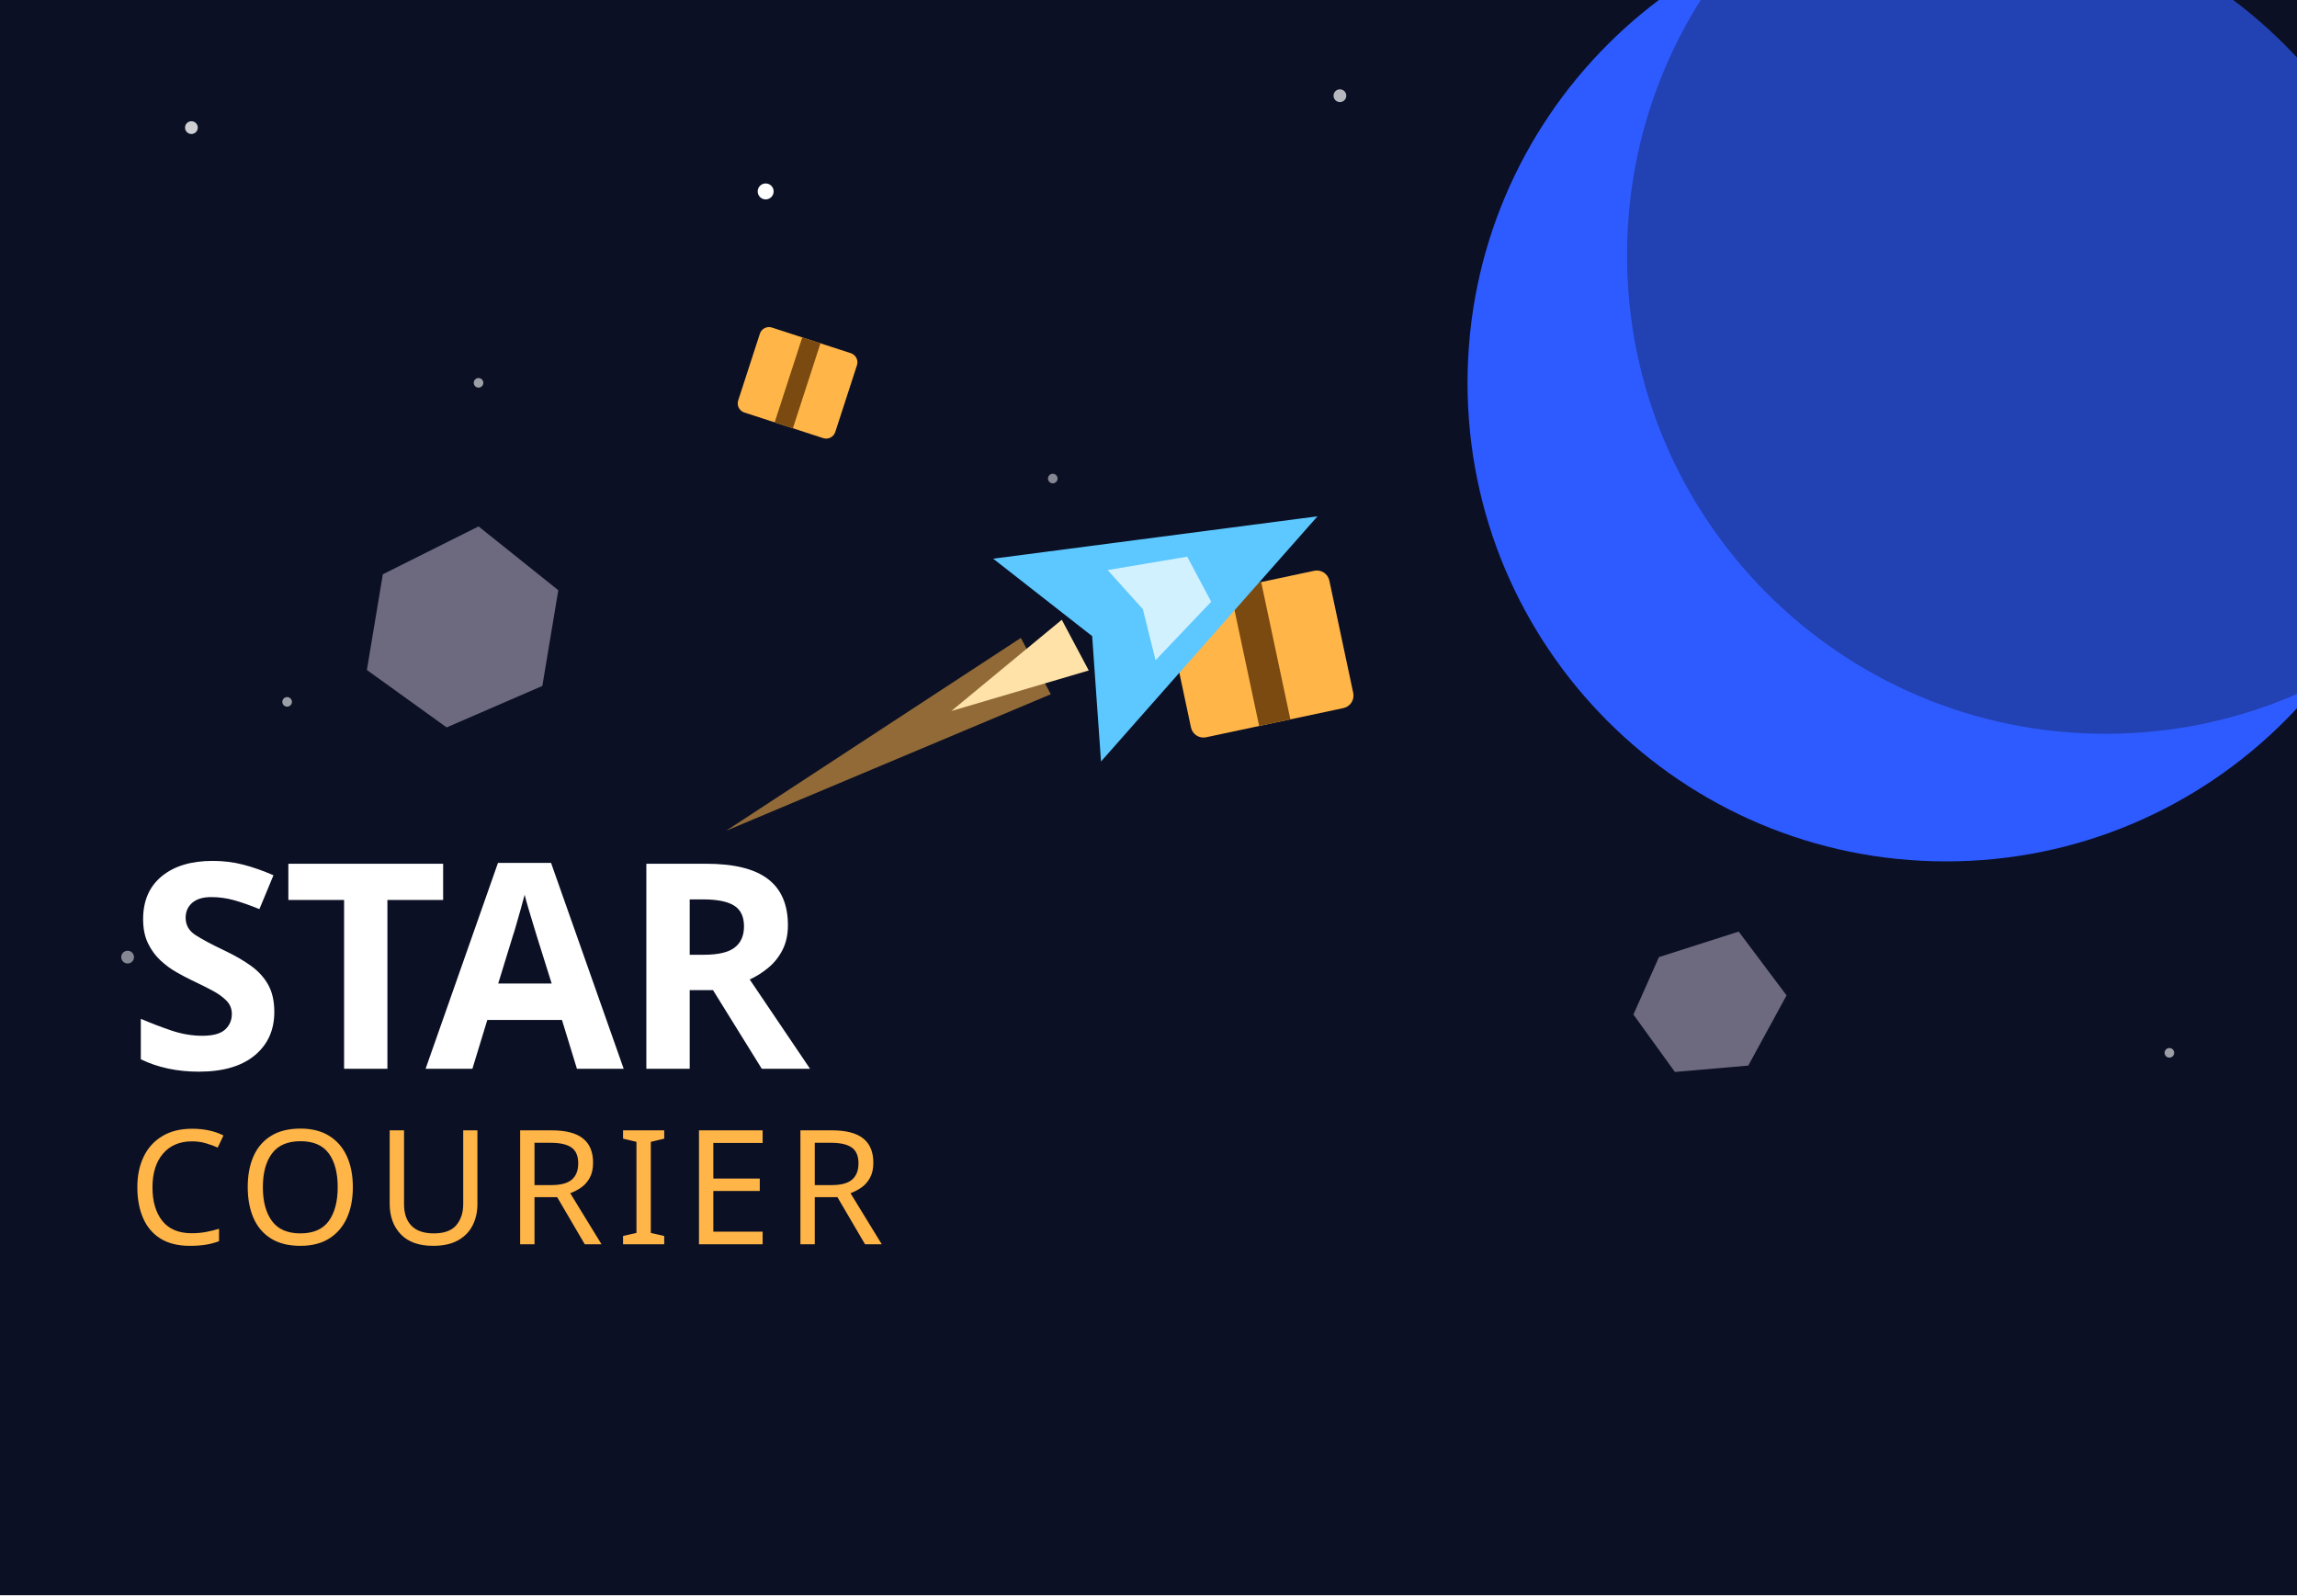
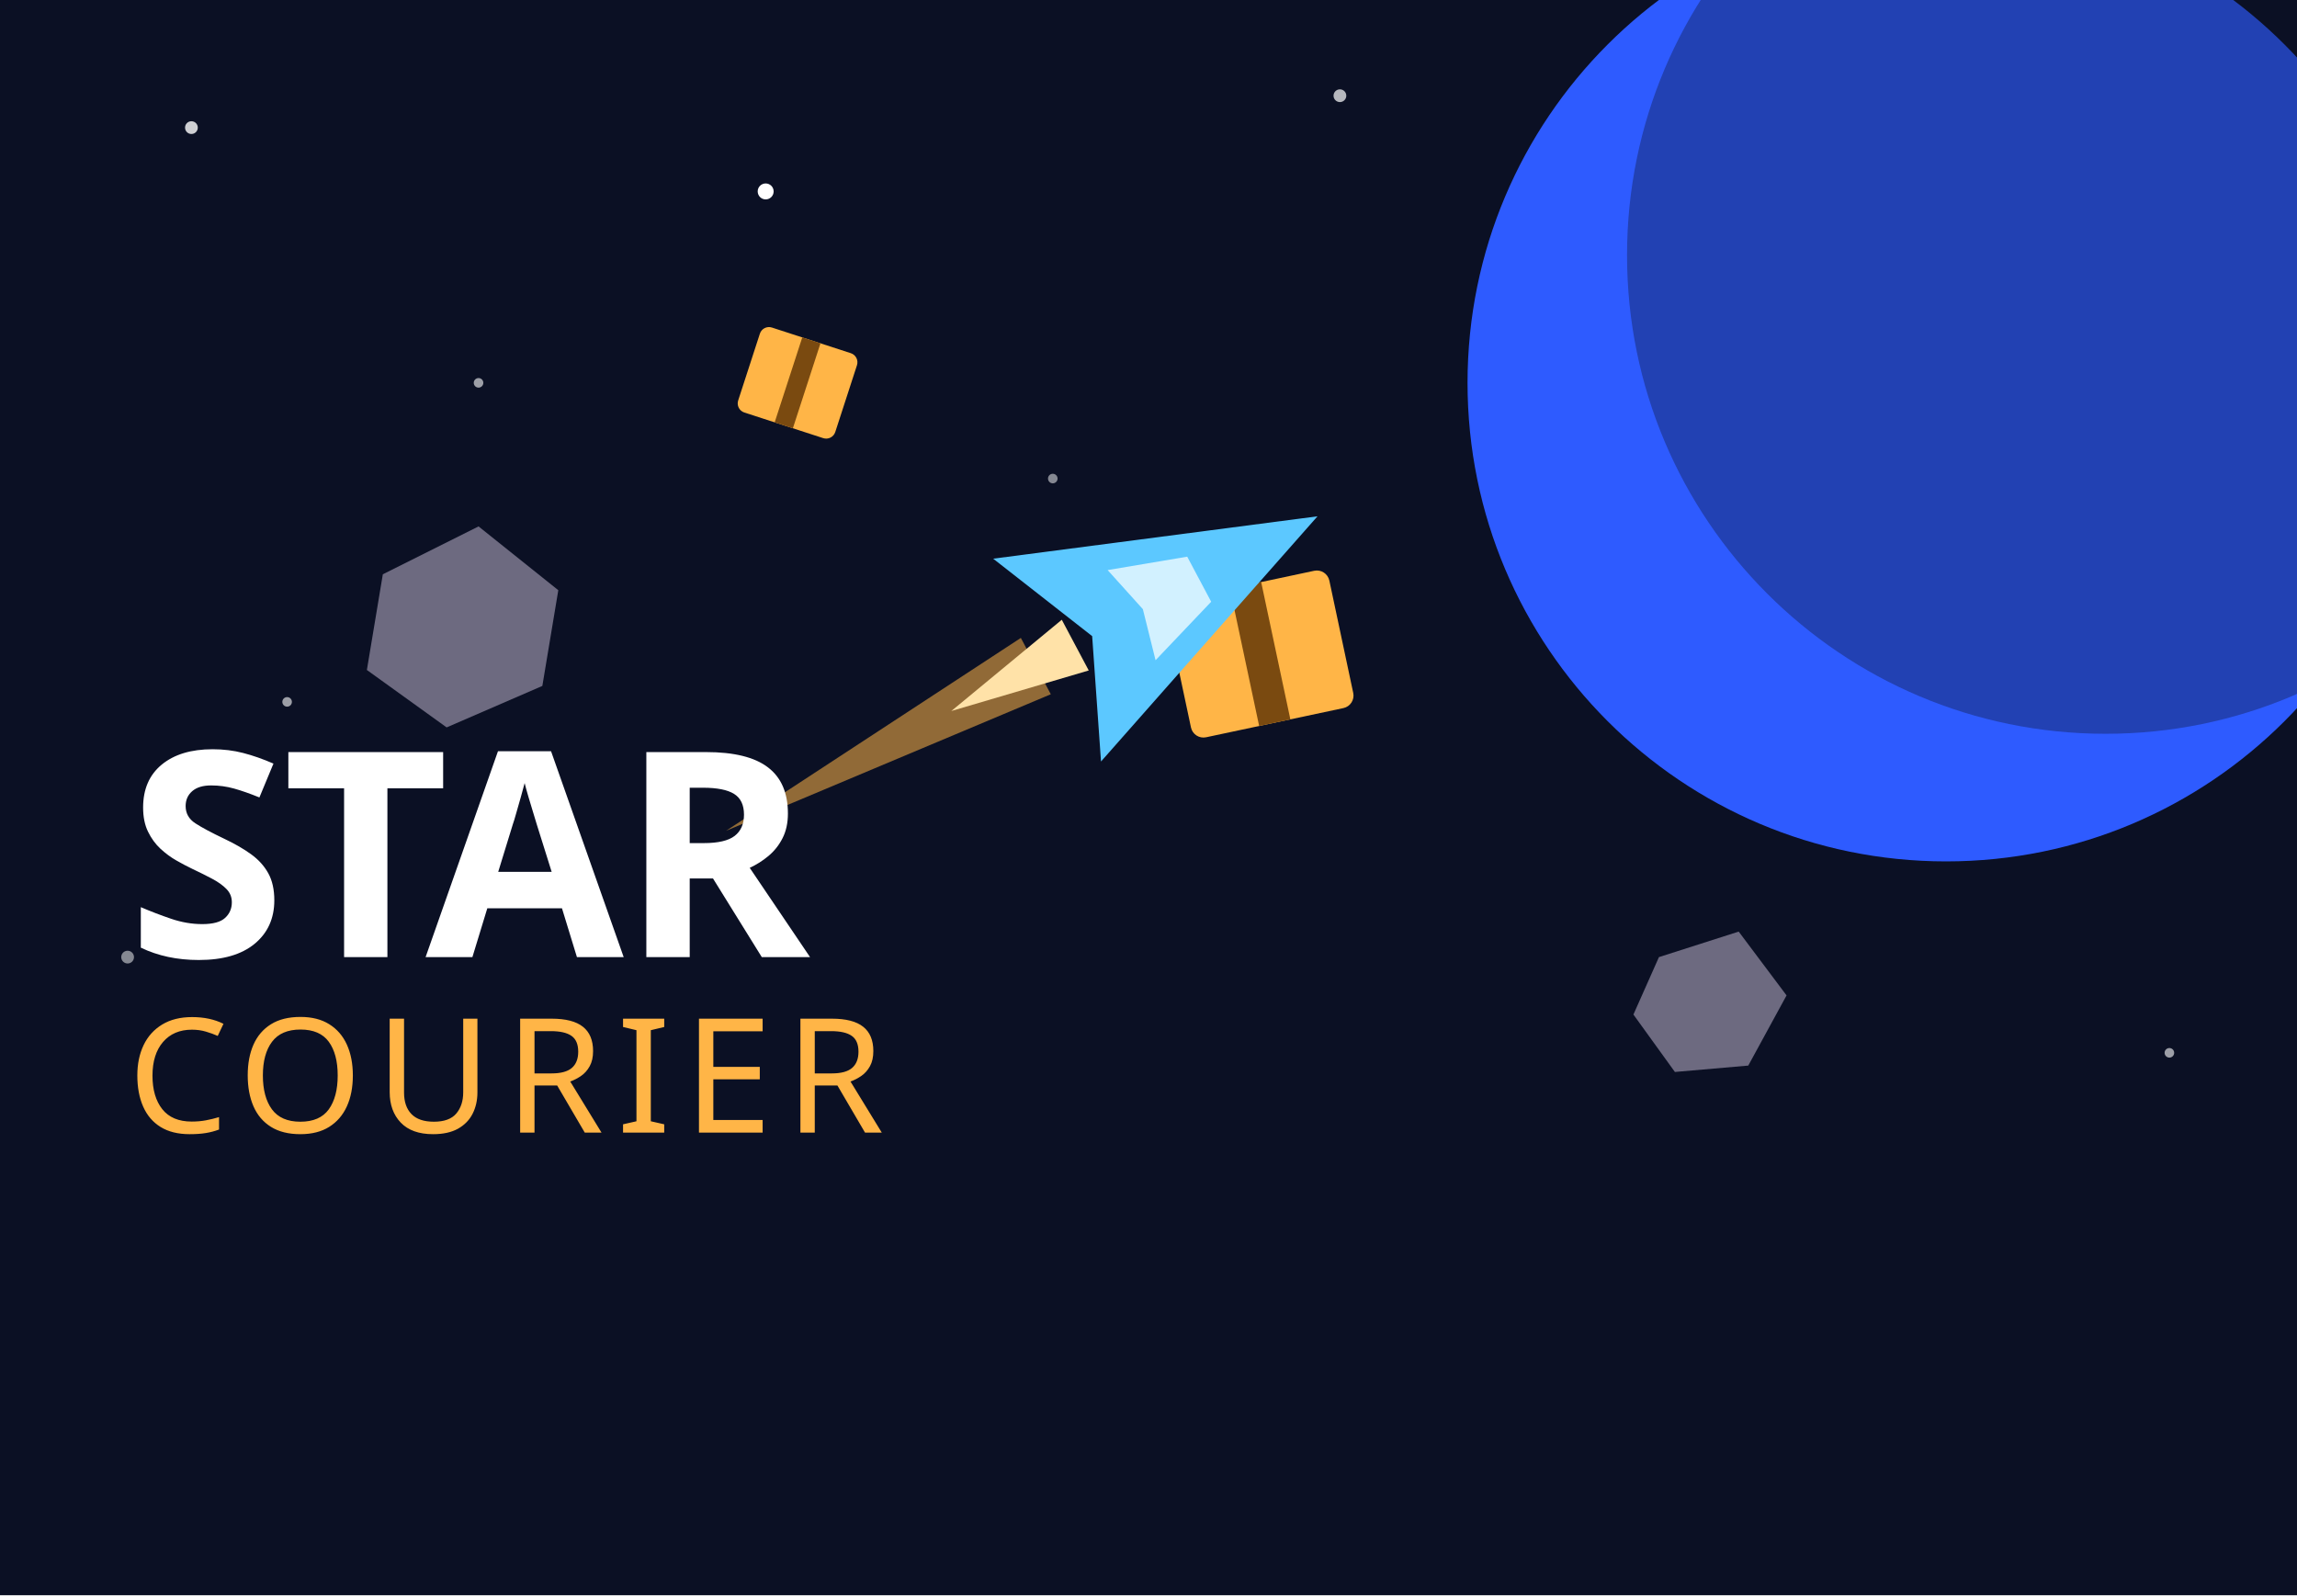
<svg xmlns="http://www.w3.org/2000/svg" width="720" height="500" viewBox="0 0 720 500">
  <rect width="720" height="500" fill="#0b1024" />
  <g fill="#ffffff">
    <circle cx="60" cy="40" r="2" opacity=".8" />
    <circle cx="150" cy="120" r="1.5" opacity=".6" />
    <circle cx="240" cy="60" r="2.5" />
    <circle cx="330" cy="150" r="1.5" opacity=".5" />
    <circle cx="420" cy="30" r="2" opacity=".7" />
    <circle cx="520" cy="90" r="1.5" opacity=".6" />
    <circle cx="640" cy="50" r="2.5" />
    <circle cx="690" cy="170" r="1.5" opacity=".5" />
    <circle cx="90" cy="220" r="1.5" opacity=".6" />
    <circle cx="600" cy="250" r="2" opacity=".7" />
    <circle cx="40" cy="300" r="2" opacity=".5" />
    <circle cx="680" cy="330" r="1.5" opacity=".6" />
  </g>
  <circle cx="610" cy="120" r="150" fill="#2e5bff" />
  <circle cx="660" cy="80" r="150" fill="#0b1024" opacity=".35" />
  <polygon points="120,180 150,165 175,185 170,215 140,228 115,210" fill="#6d6a80" />
  <polygon points="520,300 545,292 560,312 548,334 525,336 512,318" fill="#6d6a80" />
  <g transform="translate(395 205) rotate(-12)">
    <rect x="-26" y="-22" width="52" height="44" rx="4" fill="#ffb547" />
    <rect x="-5" y="-22" width="10" height="44" fill="#7a4a10" />
  </g>
  <g transform="translate(250 120) rotate(18)">
    <rect x="-16" y="-14" width="32" height="28" rx="3" fill="#ffb547" />
    <rect x="-3" y="-14" width="6" height="28" fill="#7a4a10" />
  </g>
  <g transform="translate(360 190) rotate(-28)">
    <path d="M-150 0 L-40 -10 L-40 10 Z" fill="#ffb547" opacity=".55" />
    <path d="M-70 0 L-26 -9 L-26 9 Z" fill="#ffe2a8" />
    <path d="M60 0 L-36 -36 L-20 0 L-36 36 Z" fill="#5cc8ff" />
    <path d="M18 -8 L-6 -16 L-2 0 L-6 16 L18 8 Z" fill="#dff5ff" opacity=".9" />
  </g>
-   <text x="40" y="335" font-family="Rubik" font-weight="900" font-size="90" letter-spacing="-1" fill="#ffffff">STAR</text>
-   <text x="40" y="390" font-family="Bungee" font-weight="400" font-size="50" letter-spacing="4" fill="#ffb547">COURIER</text>
+   <text x="40" y="300" font-family="Rubik" font-weight="900" font-size="90" letter-spacing="-1" fill="#ffffff">STAR</text>
+   <text x="40" y="355" font-family="Bungee" font-weight="400" font-size="50" letter-spacing="4" fill="#ffb547">COURIER</text>
</svg>
